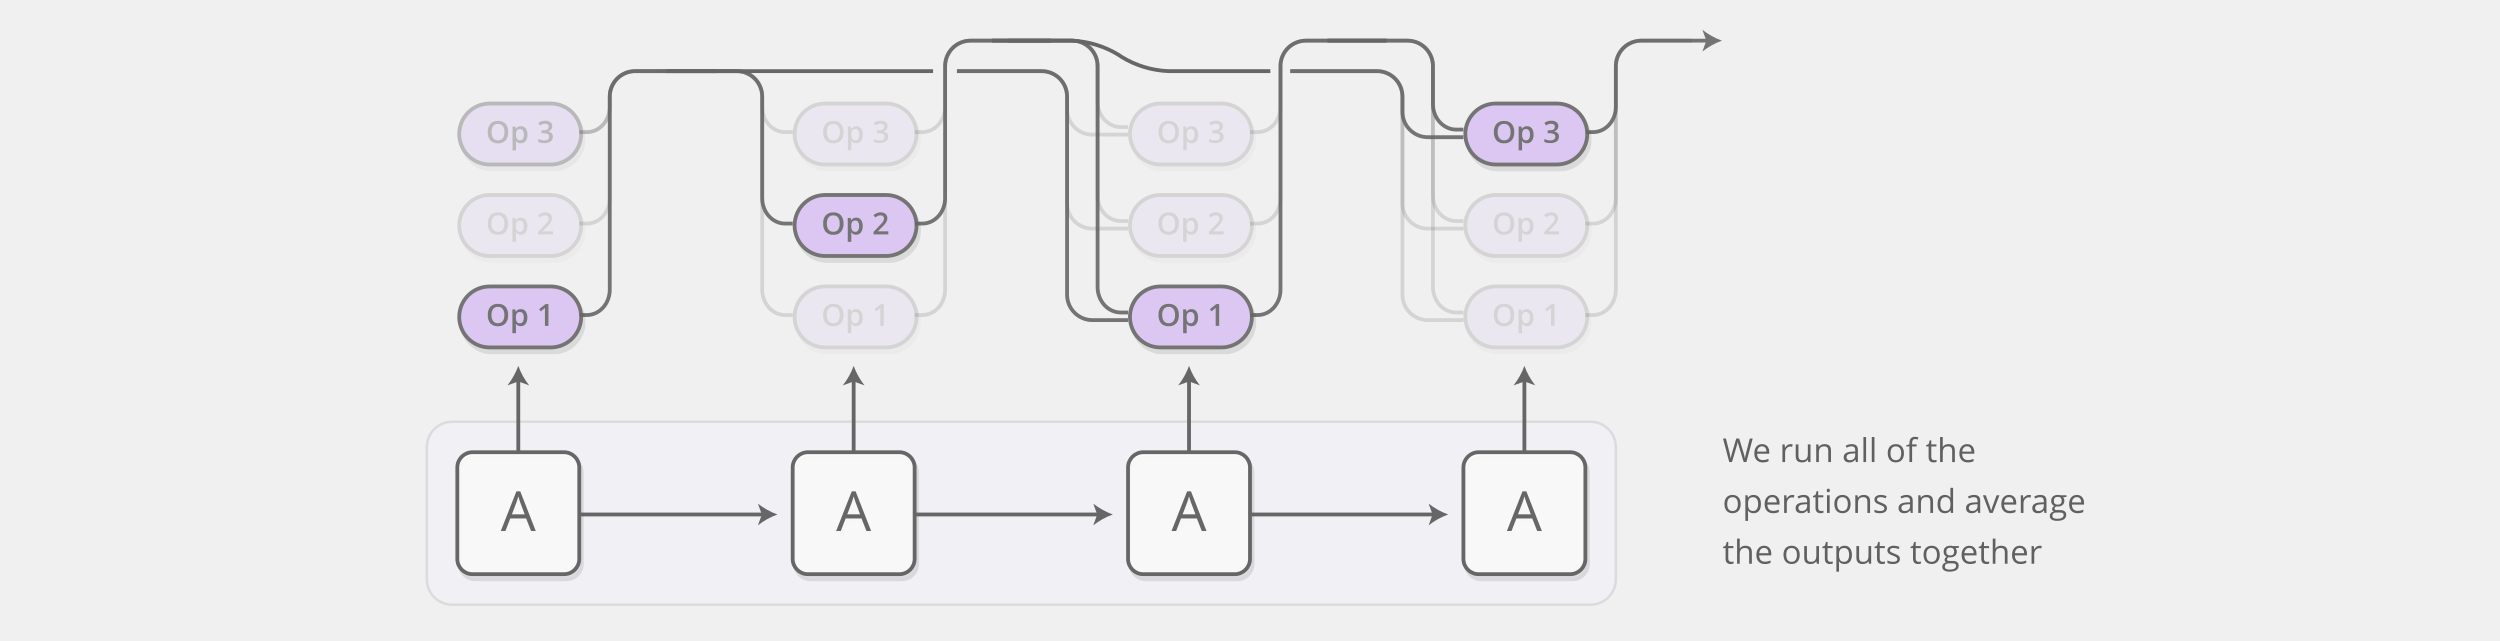
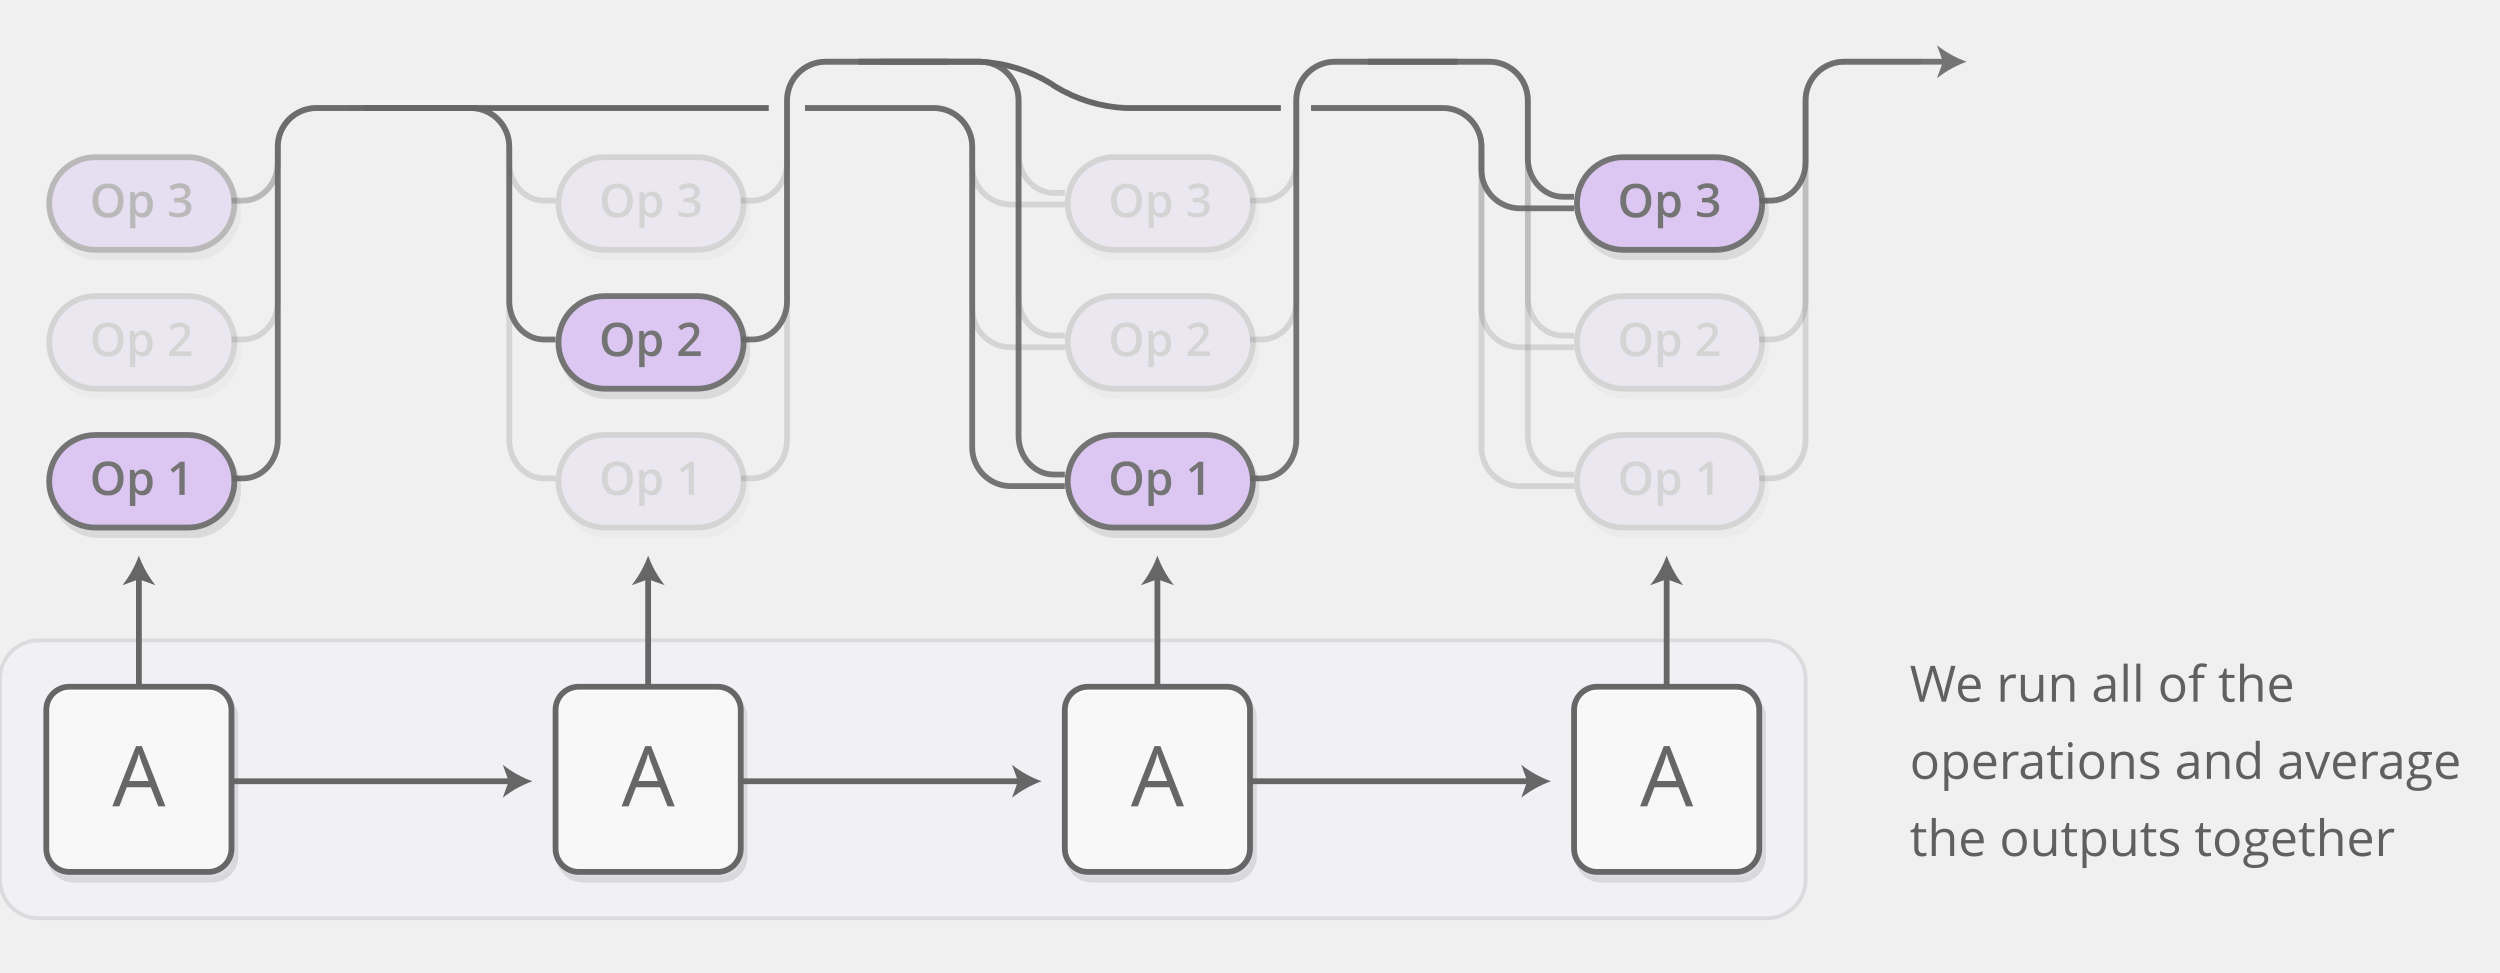
- <svg xmlns="http://www.w3.org/2000/svg" xmlns:xlink="http://www.w3.org/1999/xlink" id="background" width="984" height="252" viewBox="0 0 984 252">
+ <svg xmlns="http://www.w3.org/2000/svg" xmlns:xlink="http://www.w3.org/1999/xlink" id="background" viewBox="0 0 648 252">
  <defs>
    <clipPath id="clip-path">
-       <rect id="first-clip" x="228" y="10" width="84" height="144" fill="none" />
+       <rect id="first-clip" x="60" y="10" width="84" height="144" fill="none" />
    </clipPath>
    <clipPath id="clip-path-2">
-       <polygon points="500 10 306 10 306 40 360 40 360 142 444 142 444 40 500 40 500 10" fill="none" />
+       <polygon points="332 10 138 10 138 40 192 40 192 142 276 142 276 40 332 40 332 10" fill="none" />
    </clipPath>
    <clipPath id="clip-path-3">
-       <polygon points="612 10 438 10 438 40 492 40 492 142 576 142 576 40 612 40 612 10" fill="none" />
+       <polygon points="444 10 270 10 270 40 324 40 324 142 408 142 408 40 444 40 444 10" fill="none" />
    </clipPath>
    <clipPath id="clip-path-4">
-       <rect x="624" y="10" width="60" height="120" fill="none" />
+       <rect x="456" y="10" width="60" height="120" fill="none" />
    </clipPath>
    <symbol id="rnn-bg" data-name="rnn-bg" viewBox="0 0 49.5 49.5">
      <rect x="0.75" y="0.75" width="48" height="48" rx="6" ry="6" fill="#fff" fill-opacity="0.8" stroke="#666" stroke-width="1.5" />
    </symbol>
    <symbol id="rnn-a" data-name="rnn-a" viewBox="0 0 49.5 49.5">
      <use id="rnn-bg-3" data-name="rnn-bg" width="49.5" height="49.5" xlink:href="#rnn-bg" />
      <path d="M29.77,31.75l-1.93-4.94H21.6l-1.91,4.94H17.86L24,16.14h1.52l6.11,15.61H29.77Zm-2.5-6.57-1.81-4.82q-0.35-.91-0.72-2.24a20.34,20.34,0,0,1-.67,2.24l-1.83,4.82h5Z" fill="#666" />
    </symbol>
    <symbol id="op-1" data-name="op-1" viewBox="0 0 50.5 27.5">
      <g>
        <g opacity="0.1">
          <rect x="1.75" y="2.75" width="48" height="24" rx="12" ry="12" />
          <rect x="1.75" y="2.75" width="48" height="24" rx="12" ry="12" fill="none" stroke="#000" stroke-miterlimit="10" stroke-width="1.5" />
        </g>
        <g>
          <rect x="0.75" y="0.75" width="48" height="24" rx="12" ry="12" fill="#d8c2f2" />
          <rect x="0.75" y="0.75" width="48" height="24" rx="12" ry="12" fill="none" stroke="#666" stroke-miterlimit="10" stroke-width="1.5" />
        </g>
      </g>
      <g>
        <path d="M20,12a4.69,4.69,0,0,1-1,3.25,3.78,3.78,0,0,1-3,1.16,3.81,3.81,0,0,1-3-1.15A4.72,4.72,0,0,1,12,12a4.64,4.64,0,0,1,1-3.26,3.85,3.85,0,0,1,3-1.14,3.78,3.78,0,0,1,3,1.15A4.68,4.68,0,0,1,20,12Zm-6.54,0a3.84,3.84,0,0,0,.64,2.4,2.25,2.25,0,0,0,1.89.82,2.25,2.25,0,0,0,1.88-.81A3.85,3.85,0,0,0,18.5,12a3.86,3.86,0,0,0-.63-2.39A2.23,2.23,0,0,0,16,8.77a2.27,2.27,0,0,0-1.9.81A3.8,3.8,0,0,0,13.45,12Z" fill="#666" />
        <path d="M25,16.39a2.27,2.27,0,0,1-1.91-.88H23q0.08,0.82.08,1v2.65H21.68V9.79H22.8q0,0.18.19,0.87h0.07a2.16,2.16,0,0,1,1.93-1,2.25,2.25,0,0,1,1.89.88A4,4,0,0,1,27.56,13a4,4,0,0,1-.69,2.48A2.27,2.27,0,0,1,25,16.39ZM24.64,10.8a1.43,1.43,0,0,0-1.2.48,2.49,2.49,0,0,0-.38,1.54V13a3,3,0,0,0,.38,1.71,1.39,1.39,0,0,0,1.22.53,1.24,1.24,0,0,0,1.1-.59A3,3,0,0,0,26.15,13a2.92,2.92,0,0,0-.38-1.65A1.28,1.28,0,0,0,24.64,10.8Z" fill="#666" />
        <path d="M35.86,16.27H34.49V10.74q0-1,0-1.57l-0.33.31-1.32,1.08L32.2,9.69l2.52-2h1.15v8.57Z" fill="#666" />
      </g>
    </symbol>
    <symbol id="op-2" data-name="op-2" viewBox="0 0 50.5 27.5">
      <g>
        <g opacity="0.1">
          <rect x="1.75" y="2.75" width="48" height="24" rx="12" ry="12" />
          <rect x="1.75" y="2.75" width="48" height="24" rx="12" ry="12" fill="none" stroke="#000" stroke-miterlimit="10" stroke-width="1.5" />
        </g>
        <g>
          <rect x="0.75" y="0.75" width="48" height="24" rx="12" ry="12" fill="#d8c2f2" />
          <rect x="0.75" y="0.75" width="48" height="24" rx="12" ry="12" fill="none" stroke="#666" stroke-miterlimit="10" stroke-width="1.5" />
        </g>
      </g>
      <g>
        <path d="M20,12a4.69,4.69,0,0,1-1,3.25,3.78,3.78,0,0,1-3,1.16,3.81,3.81,0,0,1-3-1.15A4.72,4.72,0,0,1,12,12a4.64,4.64,0,0,1,1-3.26,3.85,3.85,0,0,1,3-1.14,3.78,3.78,0,0,1,3,1.15A4.68,4.68,0,0,1,20,12Zm-6.54,0a3.84,3.84,0,0,0,.64,2.4,2.25,2.25,0,0,0,1.89.82,2.25,2.25,0,0,0,1.88-.81A3.85,3.85,0,0,0,18.5,12a3.86,3.86,0,0,0-.63-2.39A2.23,2.23,0,0,0,16,8.77a2.27,2.27,0,0,0-1.9.81A3.8,3.8,0,0,0,13.45,12Z" fill="#666" />
        <path d="M25,16.39a2.27,2.27,0,0,1-1.91-.88H23q0.08,0.82.08,1v2.65H21.68V9.79H22.8q0,0.18.19,0.87h0.07a2.16,2.16,0,0,1,1.93-1,2.25,2.25,0,0,1,1.89.88A4,4,0,0,1,27.56,13a4,4,0,0,1-.69,2.48A2.27,2.27,0,0,1,25,16.39ZM24.64,10.8a1.43,1.43,0,0,0-1.2.48,2.49,2.49,0,0,0-.38,1.54V13a3,3,0,0,0,.38,1.71,1.39,1.39,0,0,0,1.22.53,1.24,1.24,0,0,0,1.1-.59A3,3,0,0,0,26.15,13a2.92,2.92,0,0,0-.38-1.65A1.28,1.28,0,0,0,24.64,10.8Z" fill="#666" />
        <path d="M37.63,16.27H31.82v-1L34,13a18.79,18.79,0,0,0,1.3-1.42,3.39,3.39,0,0,0,.47-0.79A2.12,2.12,0,0,0,35.94,10a1.21,1.21,0,0,0-.35-0.91,1.34,1.34,0,0,0-1-.33,2.57,2.57,0,0,0-1,.18,4.46,4.46,0,0,0-1.06.66l-0.74-.91a4.8,4.8,0,0,1,1.39-.86,4.07,4.07,0,0,1,1.44-.25,2.82,2.82,0,0,1,1.92.62,2.11,2.11,0,0,1,.72,1.68,3,3,0,0,1-.21,1.1,4.48,4.48,0,0,1-.64,1.08A14.6,14.6,0,0,1,35,13.56L33.56,15v0.06h4.07v1.21Z" fill="#666" />
      </g>
    </symbol>
    <symbol id="op-3" data-name="op-3" viewBox="0 0 50.5 27.5">
      <g>
        <g opacity="0.1">
          <rect x="1.75" y="2.75" width="48" height="24" rx="12" ry="12" />
          <rect x="1.75" y="2.75" width="48" height="24" rx="12" ry="12" fill="none" stroke="#000" stroke-miterlimit="10" stroke-width="1.5" />
        </g>
        <g>
          <rect x="0.75" y="0.75" width="48" height="24" rx="12" ry="12" fill="#d8c2f2" />
          <rect x="0.75" y="0.75" width="48" height="24" rx="12" ry="12" fill="none" stroke="#666" stroke-miterlimit="10" stroke-width="1.5" />
        </g>
      </g>
      <g>
        <path d="M20,12a4.69,4.69,0,0,1-1,3.25,3.78,3.78,0,0,1-3,1.16,3.81,3.81,0,0,1-3-1.15A4.72,4.72,0,0,1,12,12a4.64,4.64,0,0,1,1-3.26,3.85,3.85,0,0,1,3-1.14,3.78,3.78,0,0,1,3,1.15A4.68,4.68,0,0,1,20,12ZM13.5,12a3.84,3.84,0,0,0,.64,2.4,2.25,2.25,0,0,0,1.89.82,2.25,2.25,0,0,0,1.88-.81A3.85,3.85,0,0,0,18.55,12a3.86,3.86,0,0,0-.63-2.39A2.23,2.23,0,0,0,16,8.77a2.27,2.27,0,0,0-1.9.81A3.8,3.8,0,0,0,13.5,12Z" fill="#666" />
        <path d="M25,16.39a2.27,2.27,0,0,1-1.91-.88H23q0.08,0.82.08,1v2.65H21.74V9.79h1.11q0,0.18.19,0.87h0.07a2.16,2.16,0,0,1,1.93-1,2.25,2.25,0,0,1,1.89.88A4,4,0,0,1,27.61,13a4,4,0,0,1-.69,2.48A2.27,2.27,0,0,1,25,16.39ZM24.69,10.8a1.43,1.43,0,0,0-1.2.48,2.49,2.49,0,0,0-.38,1.54V13a3,3,0,0,0,.38,1.71,1.39,1.39,0,0,0,1.22.53,1.24,1.24,0,0,0,1.1-.59A3,3,0,0,0,26.2,13a2.92,2.92,0,0,0-.38-1.65A1.28,1.28,0,0,0,24.69,10.8Z" fill="#666" />
        <path d="M37.36,9.67A2,2,0,0,1,36.88,11a2.39,2.39,0,0,1-1.34.73v0a2.59,2.59,0,0,1,1.55.64,1.84,1.84,0,0,1,.52,1.36,2.26,2.26,0,0,1-.87,1.91,4,4,0,0,1-2.48.67,5.59,5.59,0,0,1-2.4-.46V14.7a5.49,5.49,0,0,0,1.15.42,5,5,0,0,0,1.17.15,2.47,2.47,0,0,0,1.49-.37,1.34,1.34,0,0,0,.49-1.14,1.09,1.09,0,0,0-.54-1,3.48,3.48,0,0,0-1.71-.32H33.16V11.3h0.76Q36,11.3,36,9.88A1,1,0,0,0,35.6,9a1.61,1.61,0,0,0-1.05-.3,3.19,3.19,0,0,0-.94.14,4.44,4.44,0,0,0-1.07.54l-0.67-1a4.49,4.49,0,0,1,2.74-.87,3.26,3.26,0,0,1,2,.56A1.83,1.83,0,0,1,37.36,9.67Z" fill="#666" />
      </g>
    </symbol>
  </defs>
  <g id="_Group_" data-name="&lt;Group&gt;">
-     <rect x="168" y="166" width="468" height="72" rx="10" ry="10" fill="#f0f0f5" />
-     <g opacity="0.1">
-       <rect x="168" y="166" width="468" height="72" rx="10" ry="10" fill="none" stroke="#231f20" />
-     </g>
-   </g>
-   <path d="M367.26,28h-103" fill="none" stroke="#666" stroke-miterlimit="10" stroke-width="1.5" />
+     <rect y="166" width="468" height="72" rx="10" ry="10" fill="#f0f0f5" />
+     <g opacity="0.1">
+       <rect y="166" width="468" height="72" rx="10" ry="10" fill="none" stroke="#231f20" />
+     </g>
+   </g>
+   <path d="M199.26,28h-103" fill="none" stroke="#666" stroke-miterlimit="10" stroke-width="1.5" />
  <g clip-path="url(#clip-path)">
    <g opacity="0.9">
-       <path d="M222,124h9c4.95,0,9-4.5,9-10V38a10,10,0,0,1,10-10h31.75" fill="none" stroke="#666" stroke-miterlimit="10" stroke-width="1.5" />
-     </g>
-     <g opacity="0.2">
-       <path d="M222,88h9c4.95,0,9-4.5,9-10V38a10,10,0,0,1,10-10h31.75" fill="none" stroke="#666" stroke-miterlimit="10" stroke-width="1.5" />
+       <path d="M54,124h9c5,0,9-4.5,9-10V38A10,10,0,0,1,82,28h31.75" fill="none" stroke="#666" stroke-miterlimit="10" stroke-width="1.5" />
+     </g>
+     <g opacity="0.2">
+       <path d="M54,88h9c5,0,9-4.5,9-10V38A10,10,0,0,1,82,28h31.75" fill="none" stroke="#666" stroke-miterlimit="10" stroke-width="1.5" />
    </g>
    <g opacity="0.4">
-       <path d="M222,52h9c5,0,9-4.5,9-10V38a10,10,0,0,1,10-10h31.7" fill="none" stroke="#666" stroke-miterlimit="10" stroke-width="1.5" />
-     </g>
-     <g opacity="0.2">
-       <path d="M318,124h-9c-4.95,0-9-4.5-9-10V38a10,10,0,0,0-10-10H262.25" fill="none" stroke="#666" stroke-miterlimit="10" stroke-width="1.5" />
-     </g>
-     <g opacity="0.9">
-       <path d="M318,88h-9c-4.95,0-9-4.5-9-10V38a10,10,0,0,0-10-10H262.25" fill="none" stroke="#666" stroke-miterlimit="10" stroke-width="1.5" />
-     </g>
-     <g opacity="0.2">
-       <path d="M318,52h-9c-4.95,0-9-4.5-9-10V38a10,10,0,0,0-10-10H258.25" fill="none" stroke="#666" stroke-miterlimit="10" stroke-width="1.5" />
+       <path d="M54,52h9c5,0,9-4.5,9-10V38a10,10,0,0,1,10-10h31.7" fill="none" stroke="#666" stroke-miterlimit="10" stroke-width="1.5" />
+     </g>
+     <g opacity="0.2">
+       <path d="M150,124h-9c-4.95,0-9-4.5-9-10V38a10,10,0,0,0-10-10H94.25" fill="none" stroke="#666" stroke-miterlimit="10" stroke-width="1.5" />
+     </g>
+     <g opacity="0.9">
+       <path d="M150,88h-9c-4.95,0-9-4.5-9-10V38a10,10,0,0,0-10-10H94.25" fill="none" stroke="#666" stroke-miterlimit="10" stroke-width="1.5" />
+     </g>
+     <g opacity="0.2">
+       <path d="M150,52h-9c-4.95,0-9-4.5-9-10V38a10,10,0,0,0-10-10H90.25" fill="none" stroke="#666" stroke-miterlimit="10" stroke-width="1.5" />
    </g>
  </g>
  <g clip-path="url(#clip-path-2)">
    <g opacity="0.2">
-       <path d="M354,124h9c5,0,9-4.5,9-10V26a10,10,0,0,1,10-10h31.7" fill="none" stroke="#666" stroke-miterlimit="10" stroke-width="1.5" />
-     </g>
-     <g opacity="0.9">
-       <path d="M354,88h9c5,0,9-4.5,9-10V26a10,10,0,0,1,10-10h31.7" fill="none" stroke="#666" stroke-miterlimit="10" stroke-width="1.5" />
-     </g>
-     <g opacity="0.2">
-       <path d="M354,52h9c5,0,9-4.5,9-10V26a10,10,0,0,1,10-10h31.7" fill="none" stroke="#666" stroke-miterlimit="10" stroke-width="1.5" />
-     </g>
-     <g opacity="0.9">
-       <path d="M451.05,126H430a10,10,0,0,1-10-10V38a10,10,0,0,0-10-10H376.65" fill="none" stroke="#666" stroke-miterlimit="10" stroke-width="1.5" />
-     </g>
-     <g opacity="0.2">
-       <path d="M451.05,90H430a10,10,0,0,1-10-10V38a10,10,0,0,0-10-10H376.65" fill="none" stroke="#666" stroke-miterlimit="10" stroke-width="1.5" />
-     </g>
-     <g opacity="0.2">
-       <path d="M451.05,53H430a10,10,0,0,1-10-10V38a10,10,0,0,0-10-10H376.65" fill="none" stroke="#666" stroke-miterlimit="10" stroke-width="1.5" />
-     </g>
-     <g opacity="0.9">
-       <path d="M450.25,123h-9.12c-5,0-9.12-4.5-9.12-10V26a10,10,0,0,0-10-10H390.5" fill="none" stroke="#666" stroke-miterlimit="10" stroke-width="1.5" />
-     </g>
-     <g opacity="0.2">
-       <path d="M450.25,87h-9.12c-5,0-9.12-4.5-9.12-10V26a10,10,0,0,0-10-10H390.5" fill="none" stroke="#666" stroke-miterlimit="10" stroke-width="1.5" />
-     </g>
-     <g opacity="0.2">
-       <path d="M450.25,50h-9.12c-5,0-9.12-4.5-9.12-10V26a10,10,0,0,0-10-10H390.5" fill="none" stroke="#666" stroke-miterlimit="10" stroke-width="1.5" />
-     </g>
-     <path d="M500.17,28H459.75a38.44,38.44,0,0,1-18.28-5.6l-1.18-.8A38.44,38.44,0,0,0,422,16H396.5" fill="none" stroke="#666" stroke-miterlimit="10" stroke-width="1.5" />
+       <path d="M186,124h9c5,0,9-4.5,9-10V26a10,10,0,0,1,10-10h31.7" fill="none" stroke="#666" stroke-miterlimit="10" stroke-width="1.5" />
+     </g>
+     <g opacity="0.9">
+       <path d="M186,88h9c5,0,9-4.5,9-10V26a10,10,0,0,1,10-10h31.7" fill="none" stroke="#666" stroke-miterlimit="10" stroke-width="1.5" />
+     </g>
+     <g opacity="0.2">
+       <path d="M186,52h9c5,0,9-4.5,9-10V26a10,10,0,0,1,10-10h31.7" fill="none" stroke="#666" stroke-miterlimit="10" stroke-width="1.5" />
+     </g>
+     <g opacity="0.9">
+       <path d="M283.05,126H262a10,10,0,0,1-10-10V38a10,10,0,0,0-10-10H208.65" fill="none" stroke="#666" stroke-miterlimit="10" stroke-width="1.5" />
+     </g>
+     <g opacity="0.2">
+       <path d="M283.05,90H262a10,10,0,0,1-10-10V38a10,10,0,0,0-10-10H208.65" fill="none" stroke="#666" stroke-miterlimit="10" stroke-width="1.5" />
+     </g>
+     <g opacity="0.2">
+       <path d="M283.05,53H262a10,10,0,0,1-10-10V38a10,10,0,0,0-10-10H208.65" fill="none" stroke="#666" stroke-miterlimit="10" stroke-width="1.5" />
+     </g>
+     <g opacity="0.9">
+       <path d="M282.25,123h-9.12c-5,0-9.12-4.5-9.12-10V26a10,10,0,0,0-10-10H222.5" fill="none" stroke="#666" stroke-miterlimit="10" stroke-width="1.5" />
+     </g>
+     <g opacity="0.2">
+       <path d="M282.25,87h-9.12c-5,0-9.12-4.5-9.12-10V26a10,10,0,0,0-10-10H222.5" fill="none" stroke="#666" stroke-miterlimit="10" stroke-width="1.5" />
+     </g>
+     <g opacity="0.2">
+       <path d="M282.25,50h-9.12c-5,0-9.12-4.5-9.12-10V26a10,10,0,0,0-10-10H222.5" fill="none" stroke="#666" stroke-miterlimit="10" stroke-width="1.5" />
+     </g>
+     <path d="M332.17,28H291.75a38.44,38.44,0,0,1-18.28-5.6l-1.18-.8A38.44,38.44,0,0,0,254,16H228.5" fill="none" stroke="#666" stroke-miterlimit="10" stroke-width="1.5" />
  </g>
  <g clip-path="url(#clip-path-3)">
    <g opacity="0.9">
-       <path d="M486,124h9c5,0,9-4.5,9-10V26a10,10,0,0,1,10-10h31.7" fill="none" stroke="#666" stroke-miterlimit="10" stroke-width="1.5" />
-     </g>
-     <g opacity="0.2">
-       <path d="M486,88h9c5,0,9-4.5,9-10V26a10,10,0,0,1,10-10h31.7" fill="none" stroke="#666" stroke-miterlimit="10" stroke-width="1.5" />
-     </g>
-     <g opacity="0.2">
-       <path d="M486,52h9c5,0,9-4.5,9-10V26a10,10,0,0,1,10-10h31.7" fill="none" stroke="#666" stroke-miterlimit="10" stroke-width="1.5" />
-     </g>
-     <g opacity="0.2">
-       <path d="M583.05,126H562a10,10,0,0,1-10-10V38a10,10,0,0,0-10-10H507.83" fill="none" stroke="#666" stroke-miterlimit="10" stroke-width="1.5" />
-     </g>
-     <g opacity="0.2">
-       <path d="M583.05,90H562a10,10,0,0,1-10-10V38a10,10,0,0,0-10-10H507.83" fill="none" stroke="#666" stroke-miterlimit="10" stroke-width="1.5" />
-     </g>
-     <g opacity="0.9">
-       <path d="M583.05,54H562a10,10,0,0,1-10-10V38a10,10,0,0,0-10-10H507.83" fill="none" stroke="#666" stroke-miterlimit="10" stroke-width="1.5" />
-     </g>
-     <g opacity="0.2">
-       <path d="M582.25,123h-9.12c-5,0-9.12-4.5-9.12-10V26a10,10,0,0,0-10-10H522.5" fill="none" stroke="#666" stroke-miterlimit="10" stroke-width="1.5" />
-     </g>
-     <g opacity="0.2">
-       <path d="M582.25,87h-9.12c-5,0-9.12-4.5-9.12-10V26a10,10,0,0,0-10-10H522.5" fill="none" stroke="#666" stroke-miterlimit="10" stroke-width="1.5" />
-     </g>
-     <g opacity="0.9">
-       <path d="M582.25,51h-9.12c-5,0-9.12-4.5-9.12-10V26a10,10,0,0,0-10-10H522.5" fill="none" stroke="#666" stroke-miterlimit="10" stroke-width="1.5" />
+       <path d="M318,124h9c5,0,9-4.5,9-10V26a10,10,0,0,1,10-10h31.7" fill="none" stroke="#666" stroke-miterlimit="10" stroke-width="1.5" />
+     </g>
+     <g opacity="0.2">
+       <path d="M318,88h9c5,0,9-4.5,9-10V26a10,10,0,0,1,10-10h31.7" fill="none" stroke="#666" stroke-miterlimit="10" stroke-width="1.5" />
+     </g>
+     <g opacity="0.2">
+       <path d="M318,52h9c5,0,9-4.5,9-10V26a10,10,0,0,1,10-10h31.7" fill="none" stroke="#666" stroke-miterlimit="10" stroke-width="1.5" />
+     </g>
+     <g opacity="0.2">
+       <path d="M415.05,126H394a10,10,0,0,1-10-10V38a10,10,0,0,0-10-10H339.83" fill="none" stroke="#666" stroke-miterlimit="10" stroke-width="1.5" />
+     </g>
+     <g opacity="0.2">
+       <path d="M415.05,90H394a10,10,0,0,1-10-10V38a10,10,0,0,0-10-10H339.83" fill="none" stroke="#666" stroke-miterlimit="10" stroke-width="1.5" />
+     </g>
+     <g opacity="0.9">
+       <path d="M415.05,54H394a10,10,0,0,1-10-10V38a10,10,0,0,0-10-10H339.83" fill="none" stroke="#666" stroke-miterlimit="10" stroke-width="1.5" />
+     </g>
+     <g opacity="0.2">
+       <path d="M414.25,123h-9.12c-5,0-9.12-4.5-9.12-10V26a10,10,0,0,0-10-10H354.5" fill="none" stroke="#666" stroke-miterlimit="10" stroke-width="1.5" />
+     </g>
+     <g opacity="0.2">
+       <path d="M414.25,87h-9.12c-5,0-9.12-4.5-9.12-10V26a10,10,0,0,0-10-10H354.5" fill="none" stroke="#666" stroke-miterlimit="10" stroke-width="1.5" />
+     </g>
+     <g opacity="0.9">
+       <path d="M414.25,51h-9.12c-5,0-9.12-4.5-9.12-10V26a10,10,0,0,0-10-10H354.5" fill="none" stroke="#666" stroke-miterlimit="10" stroke-width="1.5" />
    </g>
  </g>
  <g clip-path="url(#clip-path-4)">
    <g opacity="0.9">
      <g>
-         <path d="M618,52h9c5,0,9-4.5,9-10V26a10,10,0,0,1,10-10h26.27" fill="none" stroke="#666" stroke-miterlimit="10" stroke-width="1.5" />
-         <path d="M677.75,16a27.2,27.2,0,0,0-7.69,4.28L671.61,16l-1.55-4.28A27.18,27.18,0,0,0,677.75,16Z" fill="#666" />
-       </g>
-     </g>
-     <g opacity="0.2">
-       <path d="M618,124h9c5,0,9-4.5,9-10V26a10,10,0,0,1,10-10H666" fill="none" stroke="#666" stroke-miterlimit="10" stroke-width="1.5" />
-     </g>
-     <g opacity="0.2">
-       <path d="M618,88h9c5,0,9-4.5,9-10V26a10,10,0,0,1,10-10H666" fill="none" stroke="#666" stroke-miterlimit="10" stroke-width="1.5" />
+         <path d="M450,52h9c5,0,9-4.5,9-10V26a10,10,0,0,1,10-10h26.27" fill="none" stroke="#666" stroke-miterlimit="10" stroke-width="1.5" />
+         <path d="M509.75,16a27.2,27.2,0,0,0-7.69,4.28L503.61,16l-1.55-4.28A27.18,27.18,0,0,0,509.75,16Z" fill="#666" />
+       </g>
+     </g>
+     <g opacity="0.2">
+       <path d="M450,124h9c5,0,9-4.5,9-10V26a10,10,0,0,1,10-10H498" fill="none" stroke="#666" stroke-miterlimit="10" stroke-width="1.5" />
+     </g>
+     <g opacity="0.2">
+       <path d="M450,88h9c5,0,9-4.5,9-10V26a10,10,0,0,1,10-10H498" fill="none" stroke="#666" stroke-miterlimit="10" stroke-width="1.5" />
    </g>
  </g>
  <g id="_Group_2" data-name="&lt;Group&gt;">
    <g opacity="0.1">
-       <rect x="181" y="180" width="48" height="48" rx="6" ry="6" opacity="0.8" />
-       <rect x="181" y="180" width="48" height="48" rx="6" ry="6" fill="none" stroke="#000" stroke-width="1.5" />
-       <path d="M210,211l-1.93-4.94h-6.23L199.94,211h-1.83l6.14-15.61h1.52L211.89,211H210Zm-2.5-6.57-1.81-4.82q-0.35-.91-0.72-2.24a20.34,20.34,0,0,1-.67,2.24l-1.83,4.82h5Z" />
-     </g>
-     <use width="49.5" height="49.5" transform="translate(179.25 177.25)" xlink:href="#rnn-a" />
-   </g>
-   <g>
-     <g opacity="0.1">
-       <rect x="313" y="180" width="48" height="48" rx="6" ry="6" opacity="0.8" />
-       <rect x="313" y="180" width="48" height="48" rx="6" ry="6" fill="none" stroke="#000" stroke-width="1.5" />
-       <path d="M342,211l-1.93-4.94h-6.23L331.94,211h-1.83l6.14-15.61h1.52L343.89,211H342Zm-2.5-6.57-1.81-4.82q-0.35-.91-0.72-2.24a20.34,20.34,0,0,1-.67,2.24l-1.83,4.82h5Z" />
-     </g>
-     <use width="49.5" height="49.5" transform="translate(311.25 177.25)" xlink:href="#rnn-a" />
-   </g>
-   <g>
-     <g opacity="0.1">
-       <rect x="445" y="180" width="48" height="48" rx="6" ry="6" opacity="0.8" />
-       <rect x="445" y="180" width="48" height="48" rx="6" ry="6" fill="none" stroke="#000" stroke-width="1.5" />
-       <path d="M474,211l-1.93-4.94h-6.23L463.94,211h-1.83l6.14-15.61h1.52L475.89,211H474Zm-2.5-6.57-1.81-4.82q-0.35-.91-0.72-2.24a20.34,20.34,0,0,1-.67,2.24l-1.83,4.82h5Z" />
-     </g>
-     <use width="49.5" height="49.5" transform="translate(443.25 177.25)" xlink:href="#rnn-a" />
+       <rect x="13" y="180" width="48" height="48" rx="6" ry="6" opacity="0.8" />
+       <rect x="13" y="180" width="48" height="48" rx="6" ry="6" fill="none" stroke="#000" stroke-width="1.5" />
+       <path d="M42,211l-1.93-4.94H33.85L31.94,211H30.11l6.14-15.61h1.52L43.89,211H42Zm-2.5-6.57-1.81-4.82q-0.35-.91-0.72-2.24a20.34,20.34,0,0,1-.67,2.24l-1.83,4.82h5Z" />
+     </g>
+     <use width="49.5" height="49.5" transform="translate(11.25 177.25)" xlink:href="#rnn-a" />
+   </g>
+   <g>
+     <g opacity="0.1">
+       <rect x="145" y="180" width="48" height="48" rx="6" ry="6" opacity="0.8" />
+       <rect x="145" y="180" width="48" height="48" rx="6" ry="6" fill="none" stroke="#000" stroke-width="1.5" />
+       <path d="M174,211l-1.93-4.94h-6.23L163.94,211h-1.83l6.14-15.61h1.52L175.89,211H174Zm-2.5-6.57-1.81-4.82q-0.35-.91-0.72-2.24a20.34,20.34,0,0,1-.67,2.24l-1.83,4.82h5Z" />
+     </g>
+     <use width="49.5" height="49.5" transform="translate(143.25 177.25)" xlink:href="#rnn-a" />
+   </g>
+   <g>
+     <g opacity="0.1">
+       <rect x="277" y="180" width="48" height="48" rx="6" ry="6" opacity="0.8" />
+       <rect x="277" y="180" width="48" height="48" rx="6" ry="6" fill="none" stroke="#000" stroke-width="1.5" />
+       <path d="M306,211l-1.93-4.94h-6.23L295.94,211h-1.83l6.14-15.61h1.52L307.89,211H306Zm-2.5-6.57-1.81-4.82q-0.35-.91-0.72-2.24a20.34,20.34,0,0,1-.67,2.24l-1.83,4.82h5Z" />
+     </g>
+     <use width="49.5" height="49.5" transform="translate(275.25 177.25)" xlink:href="#rnn-a" />
  </g>
  <g id="_Group_3" data-name="&lt;Group&gt;">
    <g opacity="0.1">
-       <rect x="577" y="180" width="48" height="48" rx="6" ry="6" opacity="0.8" />
-       <rect x="577" y="180" width="48" height="48" rx="6" ry="6" fill="none" stroke="#000" stroke-width="1.5" />
-       <path d="M606,211l-1.93-4.94h-6.23L595.94,211h-1.83l6.14-15.61h1.52L607.89,211H606Zm-2.5-6.57-1.81-4.82q-0.35-.91-0.72-2.24a20.34,20.34,0,0,1-.67,2.24l-1.83,4.82h5Z" />
-     </g>
-     <use width="49.5" height="49.5" transform="translate(575.25 177.25)" xlink:href="#rnn-a" />
-   </g>
-   <g opacity="0.9">
-     <use width="50.5" height="27.5" transform="translate(180 112)" xlink:href="#op-1" />
-   </g>
-   <g opacity="0.2">
-     <use width="50.5" height="27.5" transform="translate(180 76)" xlink:href="#op-2" />
+       <rect x="409" y="180" width="48" height="48" rx="6" ry="6" opacity="0.8" />
+       <rect x="409" y="180" width="48" height="48" rx="6" ry="6" fill="none" stroke="#000" stroke-width="1.5" />
+       <path d="M438,211l-1.93-4.94h-6.23L427.94,211h-1.83l6.14-15.61h1.52L439.89,211H438Zm-2.5-6.57-1.81-4.82q-0.35-.91-0.72-2.24a20.34,20.34,0,0,1-.67,2.24l-1.83,4.82h5Z" />
+     </g>
+     <use width="49.5" height="49.5" transform="translate(407.25 177.25)" xlink:href="#rnn-a" />
+   </g>
+   <g opacity="0.9">
+     <use width="50.5" height="27.5" transform="translate(12 112)" xlink:href="#op-1" />
+   </g>
+   <g opacity="0.2">
+     <use width="50.5" height="27.5" transform="translate(12 76)" xlink:href="#op-2" />
  </g>
  <g opacity="0.4">
-     <use width="50.5" height="27.5" transform="translate(180 40)" xlink:href="#op-3" />
-   </g>
-   <g opacity="0.2">
-     <use width="50.5" height="27.5" transform="translate(312 112)" xlink:href="#op-1" />
-   </g>
-   <g opacity="0.9">
-     <use id="op-2-5" data-name="op-2" width="50.5" height="27.5" transform="translate(312 76)" xlink:href="#op-2" />
-   </g>
-   <g opacity="0.2">
-     <use width="50.5" height="27.5" transform="translate(312 40)" xlink:href="#op-3" />
-   </g>
-   <g opacity="0.9">
-     <use width="50.5" height="27.5" transform="translate(444 112)" xlink:href="#op-1" />
-   </g>
-   <g opacity="0.2">
-     <use width="50.5" height="27.5" transform="translate(444 76)" xlink:href="#op-2" />
-   </g>
-   <g opacity="0.2">
-     <use width="50.5" height="27.5" transform="translate(444 40)" xlink:href="#op-3" />
-   </g>
-   <g opacity="0.2">
-     <use width="50.5" height="27.5" transform="translate(576 112)" xlink:href="#op-1" />
-   </g>
-   <g opacity="0.2">
-     <use width="50.5" height="27.5" transform="translate(576 76)" xlink:href="#op-2" />
-   </g>
-   <g opacity="0.9">
-     <use width="50.5" height="27.5" transform="translate(576 40)" xlink:href="#op-3" />
+     <use width="50.5" height="27.5" transform="translate(12 40)" xlink:href="#op-3" />
+   </g>
+   <g opacity="0.2">
+     <use width="50.5" height="27.5" transform="translate(144 112)" xlink:href="#op-1" />
+   </g>
+   <g opacity="0.9">
+     <use id="op-2-5" data-name="op-2" width="50.5" height="27.5" transform="translate(144 76)" xlink:href="#op-2" />
+   </g>
+   <g opacity="0.2">
+     <use width="50.5" height="27.5" transform="translate(144 40)" xlink:href="#op-3" />
+   </g>
+   <g opacity="0.9">
+     <use width="50.5" height="27.5" transform="translate(276 112)" xlink:href="#op-1" />
+   </g>
+   <g opacity="0.2">
+     <use width="50.5" height="27.5" transform="translate(276 76)" xlink:href="#op-2" />
+   </g>
+   <g opacity="0.2">
+     <use width="50.5" height="27.5" transform="translate(276 40)" xlink:href="#op-3" />
+   </g>
+   <g opacity="0.2">
+     <use width="50.5" height="27.5" transform="translate(408 112)" xlink:href="#op-1" />
+   </g>
+   <g opacity="0.2">
+     <use width="50.5" height="27.5" transform="translate(408 76)" xlink:href="#op-2" />
+   </g>
+   <g opacity="0.9">
+     <use width="50.5" height="27.5" transform="translate(408 40)" xlink:href="#op-3" />
  </g>
  <g opacity="0.6">
-     <text transform="translate(676 -84.12)" font-size="13" font-family="Open Sans">At each step the <tspan x="0" y="20">controller RNN outputs a </tspan>
+     <text transform="translate(493 -84.12)" font-size="13" font-family="Open Sans">At each step the <tspan x="0" y="20">controller RNN outputs a </tspan>
      <tspan x="0" y="40">probability distribution</tspan>
    </text>
  </g>
  <g opacity="0.6">
-     <text transform="translate(678 181.88)" font-size="13" font-family="Open Sans">We run all of the <tspan x="0" y="20">operations and average </tspan>
+     <text transform="translate(495 181.88)" font-size="13" font-family="Open Sans">We run all of the <tspan x="0" y="20">operations and average </tspan>
      <tspan x="0" y="40">the outputs together</tspan>
    </text>
  </g>
  <g>
-     <line x1="228" y1="202.5" x2="300.57" y2="202.5" fill="none" stroke="#666" stroke-miterlimit="10" stroke-width="1.5" />
-     <path d="M306,202.5a27.2,27.2,0,0,0-7.69,4.28l1.55-4.28-1.55-4.28A27.18,27.18,0,0,0,306,202.5Z" fill="#666" />
-   </g>
-   <g>
-     <line x1="204" y1="178" x2="204" y2="149.43" fill="none" stroke="#666" stroke-miterlimit="10" stroke-width="1.5" />
-     <path d="M204,144a27.2,27.2,0,0,0,4.28,7.69L204,150.14l-4.28,1.55A27.17,27.17,0,0,0,204,144Z" fill="#666" />
-   </g>
-   <g>
-     <line x1="336" y1="178" x2="336" y2="149.43" fill="none" stroke="#666" stroke-miterlimit="10" stroke-width="1.5" />
-     <path d="M336,144a27.2,27.2,0,0,0,4.28,7.69L336,150.14l-4.28,1.55A27.17,27.17,0,0,0,336,144Z" fill="#666" />
-   </g>
-   <g>
-     <line x1="468" y1="178" x2="468" y2="149.43" fill="none" stroke="#666" stroke-miterlimit="10" stroke-width="1.5" />
-     <path d="M468,144a27.2,27.2,0,0,0,4.28,7.69L468,150.14l-4.28,1.55A27.17,27.17,0,0,0,468,144Z" fill="#666" />
-   </g>
-   <g>
-     <line x1="600" y1="178" x2="600" y2="149.43" fill="none" stroke="#666" stroke-miterlimit="10" stroke-width="1.5" />
-     <path d="M600,144a27.2,27.2,0,0,0,4.28,7.69L600,150.14l-4.28,1.55A27.17,27.17,0,0,0,600,144Z" fill="#666" />
-   </g>
-   <g>
-     <line x1="360" y1="202.5" x2="432.57" y2="202.5" fill="none" stroke="#666" stroke-miterlimit="10" stroke-width="1.5" />
-     <path d="M438,202.5a27.2,27.2,0,0,0-7.69,4.28l1.55-4.28-1.55-4.28A27.18,27.18,0,0,0,438,202.5Z" fill="#666" />
-   </g>
-   <g>
-     <line x1="492" y1="202.5" x2="564.57" y2="202.5" fill="none" stroke="#666" stroke-miterlimit="10" stroke-width="1.5" />
-     <path d="M570,202.5a27.2,27.2,0,0,0-7.69,4.28l1.55-4.28-1.55-4.28A27.18,27.18,0,0,0,570,202.5Z" fill="#666" />
+     <line x1="60" y1="202.5" x2="132.57" y2="202.5" fill="none" stroke="#666" stroke-miterlimit="10" stroke-width="1.5" />
+     <path d="M138,202.5a27.2,27.2,0,0,0-7.69,4.28l1.55-4.28-1.55-4.28A27.18,27.18,0,0,0,138,202.5Z" fill="#666" />
+   </g>
+   <g>
+     <line x1="36" y1="178" x2="36" y2="149.43" fill="none" stroke="#666" stroke-miterlimit="10" stroke-width="1.5" />
+     <path d="M36,144a27.2,27.2,0,0,0,4.28,7.69L36,150.14l-4.28,1.55A27.17,27.17,0,0,0,36,144Z" fill="#666" />
+   </g>
+   <g>
+     <line x1="168" y1="178" x2="168" y2="149.43" fill="none" stroke="#666" stroke-miterlimit="10" stroke-width="1.5" />
+     <path d="M168,144a27.2,27.2,0,0,0,4.28,7.69L168,150.14l-4.28,1.55A27.17,27.17,0,0,0,168,144Z" fill="#666" />
+   </g>
+   <g>
+     <line x1="300" y1="178" x2="300" y2="149.43" fill="none" stroke="#666" stroke-miterlimit="10" stroke-width="1.5" />
+     <path d="M300,144a27.2,27.2,0,0,0,4.28,7.69L300,150.14l-4.28,1.55A27.17,27.17,0,0,0,300,144Z" fill="#666" />
+   </g>
+   <g>
+     <line x1="432" y1="178" x2="432" y2="149.43" fill="none" stroke="#666" stroke-miterlimit="10" stroke-width="1.5" />
+     <path d="M432,144a27.2,27.2,0,0,0,4.28,7.69L432,150.14l-4.28,1.55A27.17,27.17,0,0,0,432,144Z" fill="#666" />
+   </g>
+   <g>
+     <line x1="192" y1="202.5" x2="264.57" y2="202.5" fill="none" stroke="#666" stroke-miterlimit="10" stroke-width="1.5" />
+     <path d="M270,202.5a27.2,27.2,0,0,0-7.69,4.28l1.55-4.28-1.55-4.28A27.18,27.18,0,0,0,270,202.5Z" fill="#666" />
+   </g>
+   <g>
+     <line x1="324" y1="202.5" x2="396.57" y2="202.5" fill="none" stroke="#666" stroke-miterlimit="10" stroke-width="1.5" />
+     <path d="M402,202.5a27.2,27.2,0,0,0-7.69,4.28l1.55-4.28-1.55-4.28A27.18,27.18,0,0,0,402,202.5Z" fill="#666" />
  </g>
</svg>
